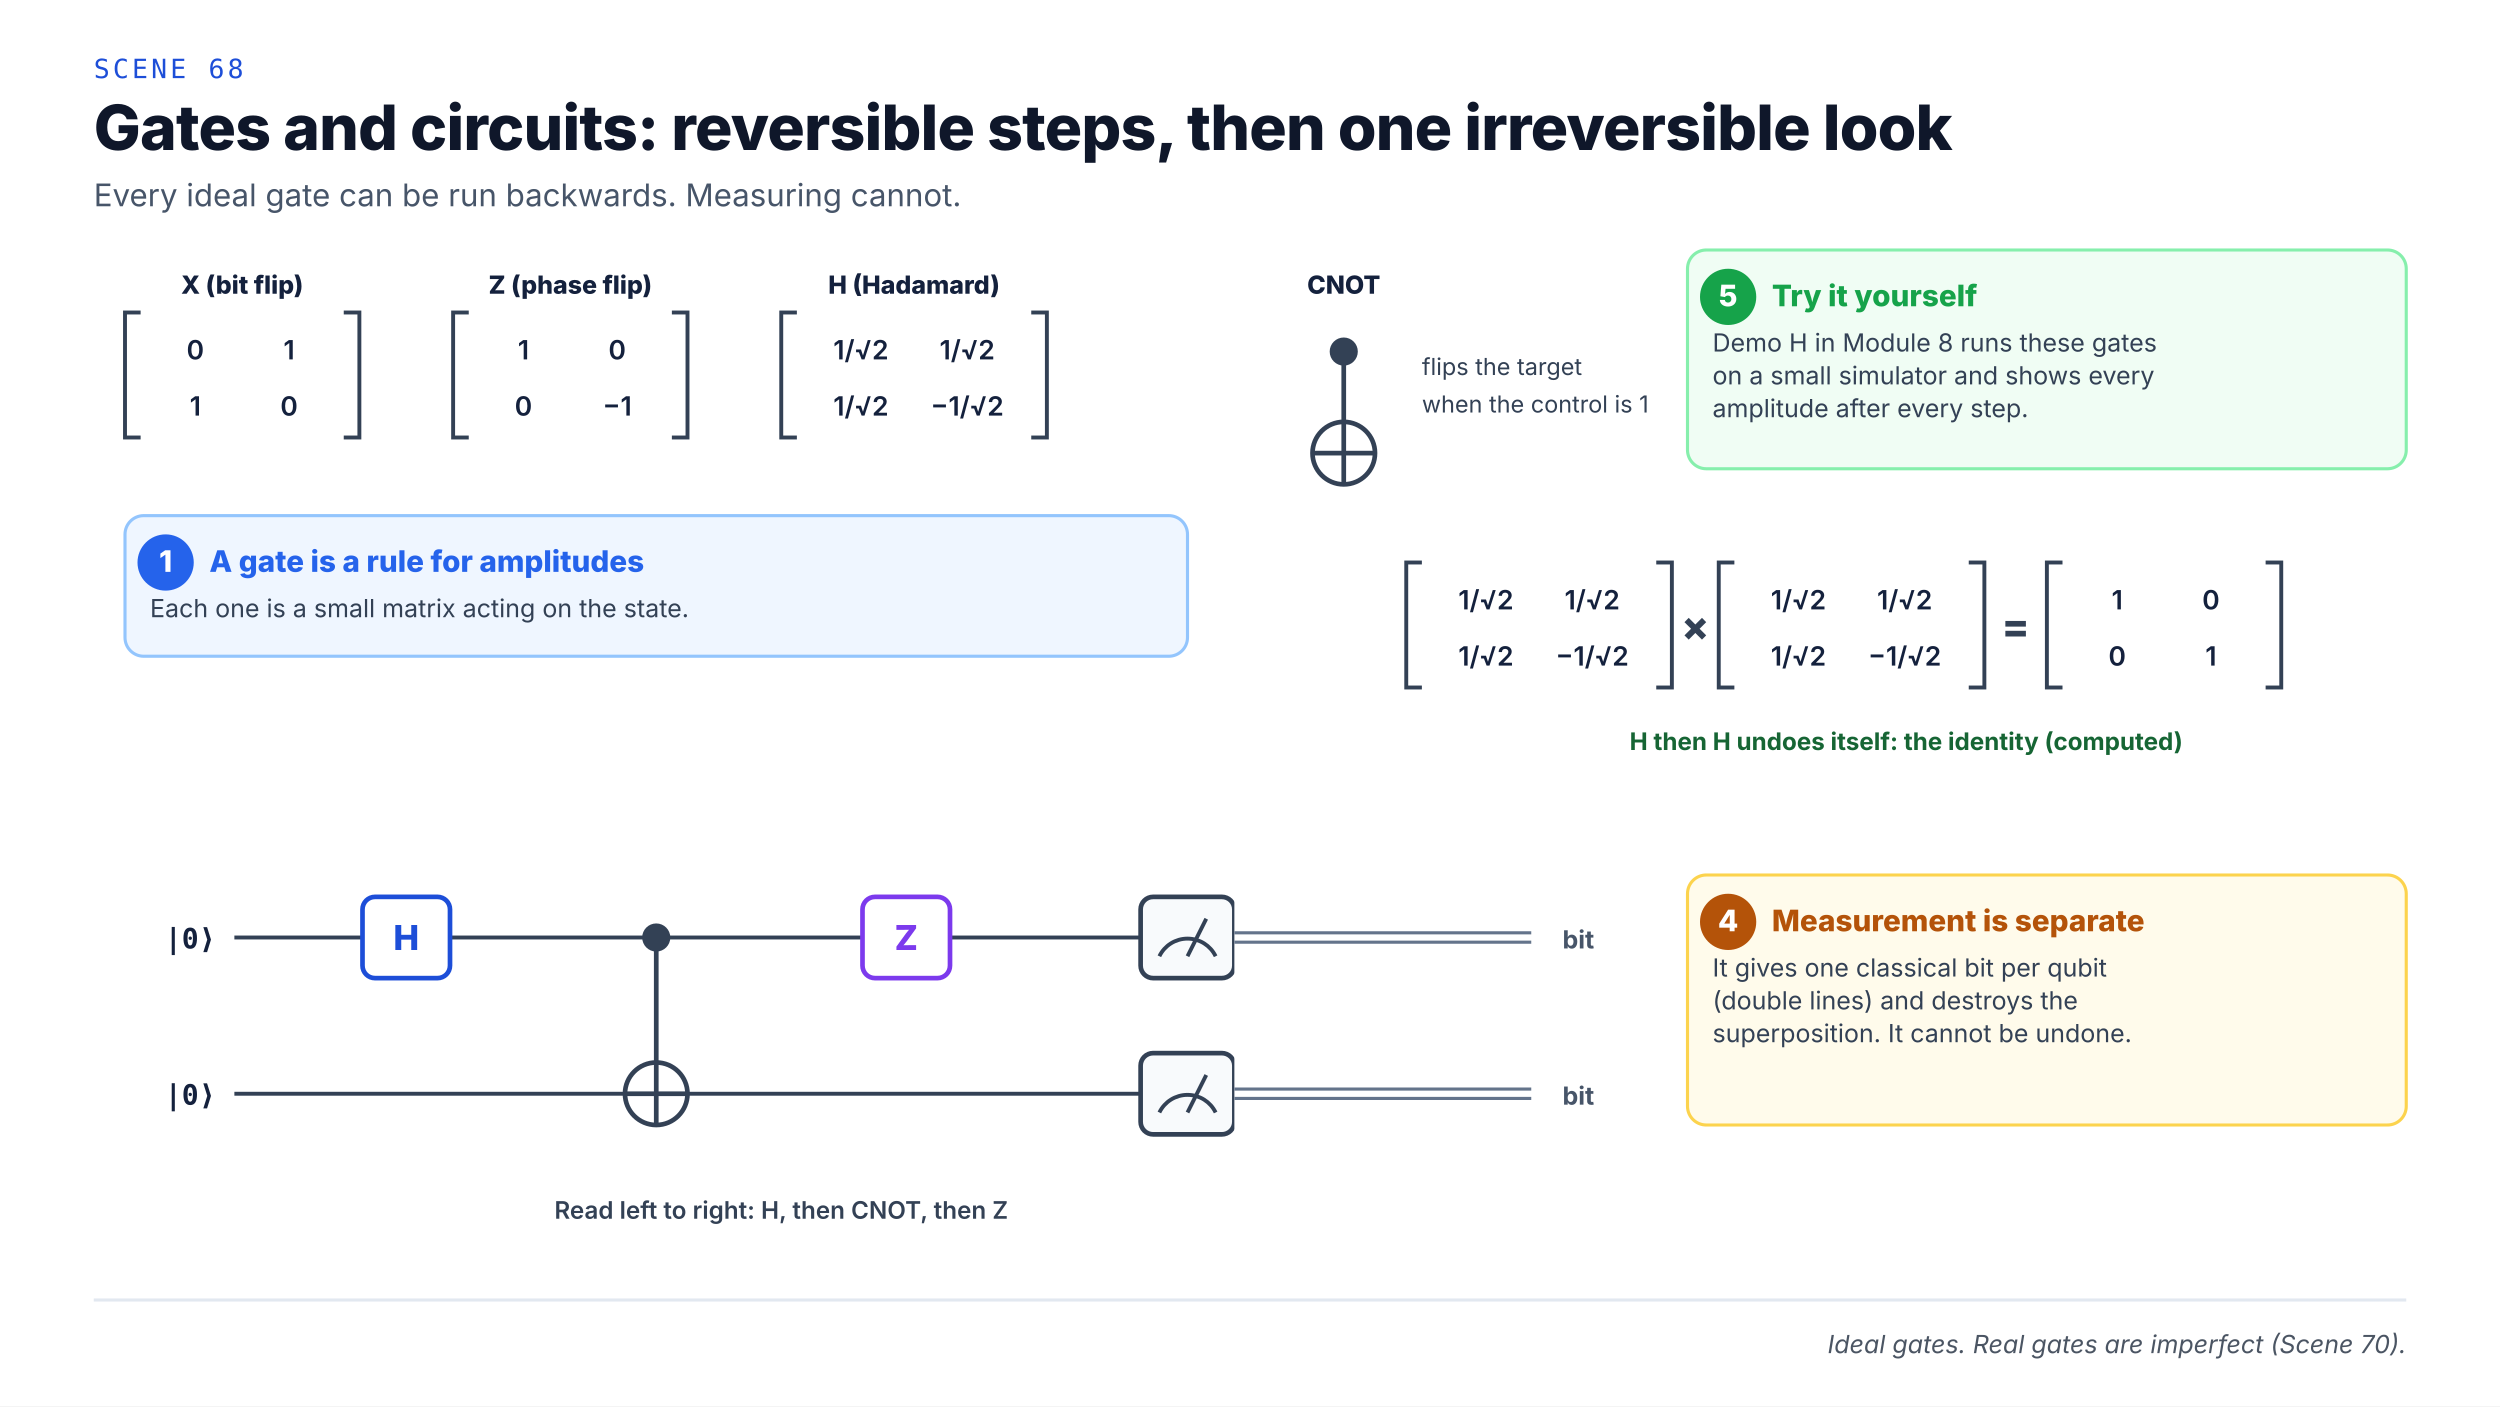
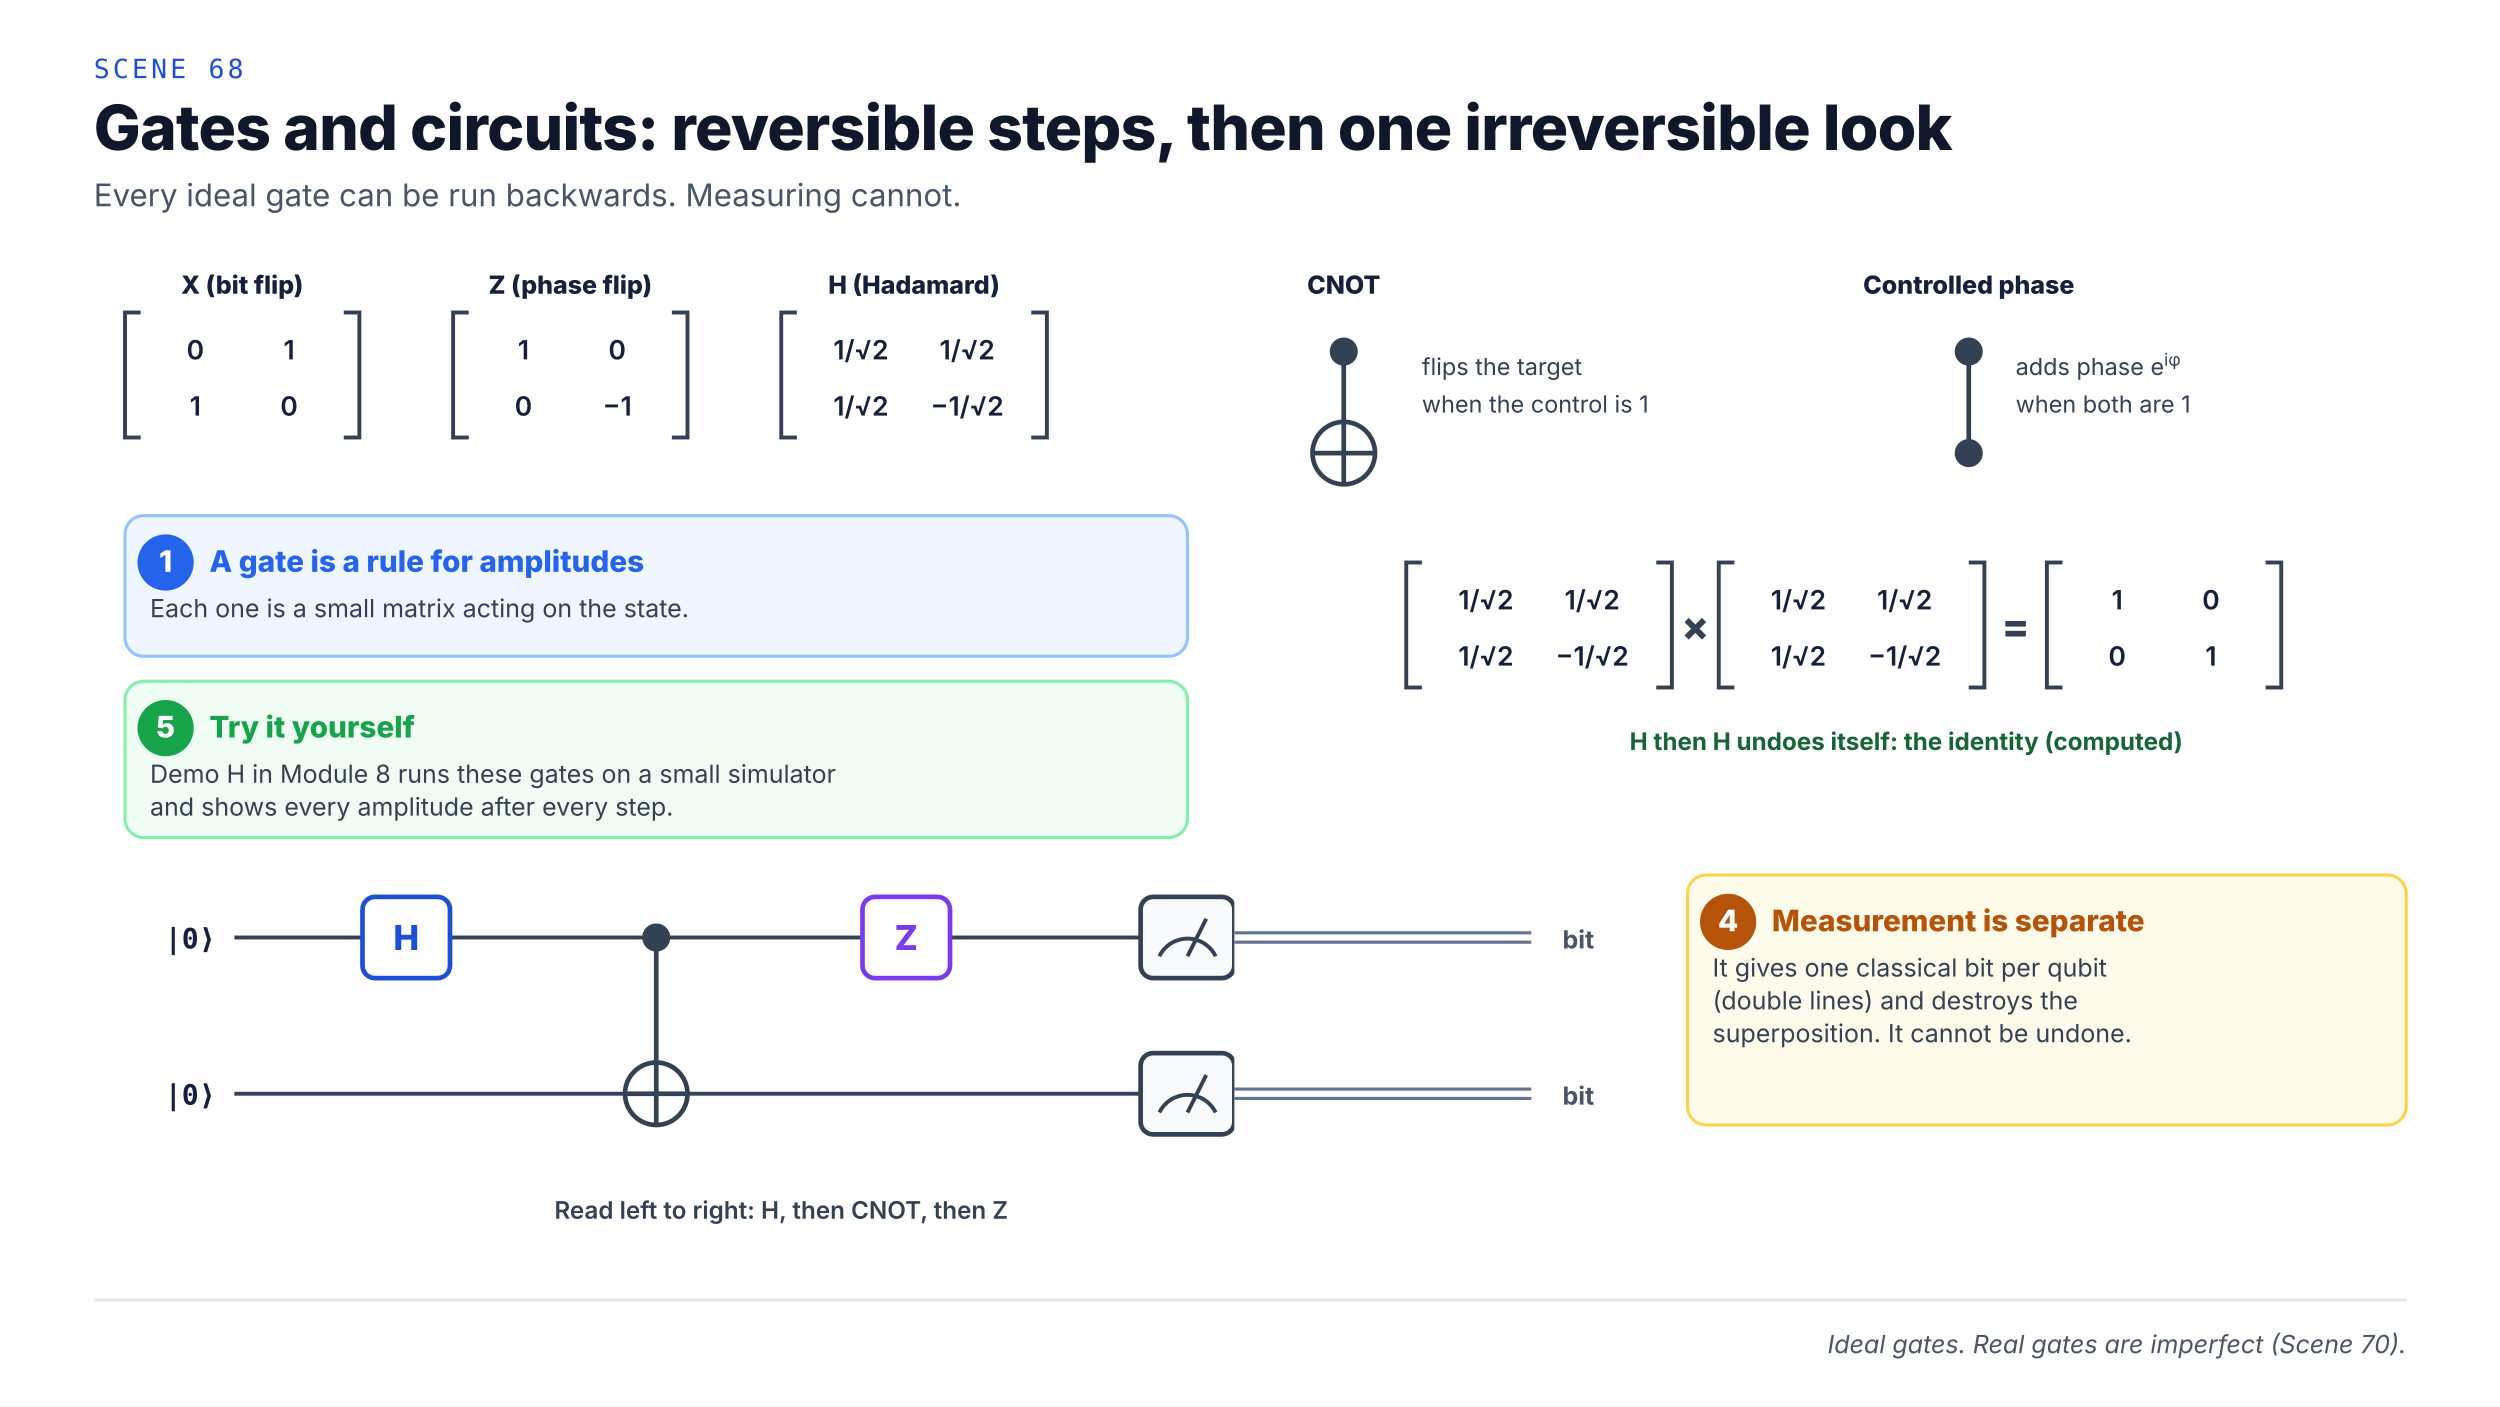
<svg xmlns="http://www.w3.org/2000/svg" viewBox="0 0 1600 900" width="1600" height="900" font-family="Inter, Arial, sans-serif">
  <style>
    .bg{fill:#ffffff}
    text{font-family:Inter,'Helvetica Neue',Arial,sans-serif;fill:#1f2937}
    .k{font-family:'JetBrains Mono',Menlo,Consolas,monospace;font-size:17px;letter-spacing:2px;fill:#1d4ed8}
    .h{font-size:34px;font-weight:700;fill:#14213d}
    .t{font-size:21px}
    .tb{font-size:21px;font-weight:700;fill:#14213d}
    .s{font-size:17px;fill:#4b5563}
    .sb{font-size:17px;font-weight:700;fill:#14213d}
    .m{font-family:'JetBrains Mono',Menlo,Consolas,monospace;font-size:16px;fill:#14213d}
    .note{font-size:16px;font-style:italic;fill:#4b5563}
    .box{fill:#f8fafc;stroke:#64748b;stroke-width:2}
    .boxw{fill:#ffffff;stroke:#64748b;stroke-width:2}
    .bound{fill:none;stroke:#14213d;stroke-width:5}
    .hz{fill:#fef2f2;stroke:#b91c1c;stroke-width:3;stroke-dasharray:12 8}
    .lab{fill:#ffffff;stroke:#cbd5e1;stroke-width:1}
    .wire{fill:none;stroke:#334155;stroke-width:3}
    .coil{fill:none;stroke:#b45309;stroke-width:4}
    .field{fill:none;stroke:#1d4ed8;stroke-width:2;stroke-dasharray:6 6;opacity:.75}
    .a-energy{stroke:#c2410c;stroke-width:5;fill:none}
    .a-signal{stroke:#1d4ed8;stroke-width:5;fill:none}
    .a-plain{stroke:#15803d;stroke-width:5;fill:none}
    .a-crypto{stroke:#7e22ce;stroke-width:5;fill:none}
    .a-admin{stroke:#4b5563;stroke-width:4;fill:none;stroke-dasharray:12 9}
    .c-energy{fill:#c2410c}.c-signal{fill:#1d4ed8}.c-plain{fill:#15803d}.c-crypto{fill:#7e22ce}.c-admin{fill:#4b5563}.c-hazard{fill:#b91c1c}
  </style>
  <defs>
    <marker id="m-energy" viewBox="0 0 12 12" refX="11" refY="6" markerWidth="5" markerHeight="5" orient="auto">
      <path d="M0,0 L12,6 L0,12 Z" class="c-energy" />
    </marker>
    <marker id="ms-energy" viewBox="0 0 12 12" refX="1" refY="6" markerWidth="5" markerHeight="5" orient="auto">
      <path d="M12,0 L0,6 L12,12 Z" class="c-energy" />
    </marker>
    <marker id="m-signal" viewBox="0 0 12 12" refX="11" refY="6" markerWidth="5" markerHeight="5" orient="auto">
      <path d="M0,0 L12,6 L0,12 Z" class="c-signal" />
    </marker>
    <marker id="ms-signal" viewBox="0 0 12 12" refX="1" refY="6" markerWidth="5" markerHeight="5" orient="auto">
      <path d="M12,0 L0,6 L12,12 Z" class="c-signal" />
    </marker>
    <marker id="m-plain" viewBox="0 0 12 12" refX="11" refY="6" markerWidth="5" markerHeight="5" orient="auto">
      <path d="M0,0 L12,6 L0,12 Z" class="c-plain" />
    </marker>
    <marker id="ms-plain" viewBox="0 0 12 12" refX="1" refY="6" markerWidth="5" markerHeight="5" orient="auto">
      <path d="M12,0 L0,6 L12,12 Z" class="c-plain" />
    </marker>
    <marker id="m-crypto" viewBox="0 0 12 12" refX="11" refY="6" markerWidth="5" markerHeight="5" orient="auto">
      <path d="M0,0 L12,6 L0,12 Z" class="c-crypto" />
    </marker>
    <marker id="ms-crypto" viewBox="0 0 12 12" refX="1" refY="6" markerWidth="5" markerHeight="5" orient="auto">
      <path d="M12,0 L0,6 L12,12 Z" class="c-crypto" />
    </marker>
    <marker id="m-admin" viewBox="0 0 12 12" refX="11" refY="6" markerWidth="5" markerHeight="5" orient="auto">
      <path d="M0,0 L12,6 L0,12 Z" class="c-admin" />
    </marker>
    <marker id="ms-admin" viewBox="0 0 12 12" refX="1" refY="6" markerWidth="5" markerHeight="5" orient="auto">
      <path d="M12,0 L0,6 L12,12 Z" class="c-admin" />
    </marker>
  </defs>
  <rect class="bg" width="1600" height="900" />
  <text x="60" y="50" class="k">SCENE 68</text>
  <text x="60" y="96" style="font-size:40px;font-weight:800;fill:#0f172a;letter-spacing:-0.5px">Gates and circuits: reversible steps, then one irreversible look</text>
  <text x="60" y="132" style="font-size:20px;fill:#475569">Every ideal gate can be run backwards. Measuring cannot.</text>
  <g data-f="1">
    <text x="155.0" y="188" text-anchor="middle" style="font-size:16px;font-weight:800;fill:#14213d">X (bit flip)</text>
    <path d="M90,200 L80,200 L80,280 L90,280" fill="none" stroke="#334155" stroke-width="2.5" />
    <path d="M220,200 L230,200 L230,280 L220,280" fill="none" stroke="#334155" stroke-width="2.5" />
    <text x="125.0" y="230" text-anchor="middle" style="font-size:17px;font-weight:600;fill:#14213d">0</text>
    <text x="185.0" y="230" text-anchor="middle" style="font-size:17px;font-weight:600;fill:#14213d">1</text>
    <text x="125.0" y="266" text-anchor="middle" style="font-size:17px;font-weight:600;fill:#14213d">1</text>
    <text x="185.0" y="266" text-anchor="middle" style="font-size:17px;font-weight:600;fill:#14213d">0</text>
    <text x="365.0" y="188" text-anchor="middle" style="font-size:16px;font-weight:800;fill:#14213d">Z (phase flip)</text>
    <path d="M300,200 L290,200 L290,280 L300,280" fill="none" stroke="#334155" stroke-width="2.5" />
    <path d="M430,200 L440,200 L440,280 L430,280" fill="none" stroke="#334155" stroke-width="2.5" />
    <text x="335.0" y="230" text-anchor="middle" style="font-size:17px;font-weight:600;fill:#14213d">1</text>
    <text x="395.0" y="230" text-anchor="middle" style="font-size:17px;font-weight:600;fill:#14213d">0</text>
    <text x="335.0" y="266" text-anchor="middle" style="font-size:17px;font-weight:600;fill:#14213d">0</text>
    <text x="395.0" y="266" text-anchor="middle" style="font-size:17px;font-weight:600;fill:#14213d">−1</text>
    <text x="585.0" y="188" text-anchor="middle" style="font-size:16px;font-weight:800;fill:#14213d">H (Hadamard)</text>
    <path d="M510,200 L500,200 L500,280 L510,280" fill="none" stroke="#334155" stroke-width="2.5" />
    <path d="M660,200 L670,200 L670,280 L660,280" fill="none" stroke="#334155" stroke-width="2.5" />
    <text x="551.0" y="230" text-anchor="middle" style="font-size:17px;font-weight:600;fill:#14213d">1/√2</text>
    <text x="619.0" y="230" text-anchor="middle" style="font-size:17px;font-weight:600;fill:#14213d">1/√2</text>
    <text x="551.0" y="266" text-anchor="middle" style="font-size:17px;font-weight:600;fill:#14213d">1/√2</text>
    <text x="619.0" y="266" text-anchor="middle" style="font-size:17px;font-weight:600;fill:#14213d">−1/√2</text>
    <text x="860" y="188" text-anchor="middle" style="font-size:16px;font-weight:800;fill:#14213d">CNOT</text>
    <path d="M860,225 L860,310" stroke="#334155" stroke-width="3" />
    <circle cx="860" cy="225" r="9" fill="#334155" />
    <circle cx="860" cy="290" r="20" fill="#ffffff" stroke="#334155" stroke-width="3" />
    <path d="M840,290 L880,290 M860,270 L860,310" stroke="#334155" stroke-width="3" />
    <text x="910" y="240" text-anchor="start" style="font-size:15px;font-weight:400;fill:#334155">flips the target</text>
    <text x="910" y="264" text-anchor="start" style="font-size:15px;font-weight:400;fill:#334155">when the control is 1</text>
    <text x="1260" y="188" text-anchor="middle" style="font-size:16px;font-weight:800;fill:#14213d">Controlled phase</text>
    <path d="M1260,225 L1260,290" stroke="#334155" stroke-width="3" />
    <circle cx="1260" cy="225" r="9" fill="#334155" />
    <circle cx="1260" cy="290" r="9" fill="#334155" />
-     <text x="1290" y="240" text-anchor="start" style="font-size:15px;font-weight:400;fill:#334155">adds phase e^{iφ}</text>
+     <text x="1290" y="240" style="font-size:15px;font-weight:400;fill:#334155">adds phase e<tspan dy="-6" style="font-size:11px">iφ</tspan>
+     </text>
    <text x="1290" y="264" text-anchor="start" style="font-size:15px;font-weight:400;fill:#334155">when both are 1</text>
    <rect x="80" y="330" width="680" height="90" rx="12" fill="#eff6ff" stroke="#93c5fd" stroke-width="2" />
    <circle cx="106" cy="360" r="18" fill="#2563eb" />
    <text x="106" y="366" text-anchor="middle" style="font-size:19px;font-weight:800;fill:#ffffff">1</text>
    <text x="134" y="366" text-anchor="start" style="font-size:19px;font-weight:800;fill:#2563eb">A gate is a rule for amplitudes</text>
    <text x="96" y="395" text-anchor="start" style="font-size:16px;font-weight:400;fill:#334155">Each one is a small matrix acting on the state.</text>
  </g>
  <g data-f="2">
    <path d="M910,360 L900,360 L900,440 L910,440" fill="none" stroke="#334155" stroke-width="2.5" />
    <path d="M1060,360 L1070,360 L1070,440 L1060,440" fill="none" stroke="#334155" stroke-width="2.5" />
    <text x="951.0" y="390" text-anchor="middle" style="font-size:17px;font-weight:600;fill:#14213d">1/√2</text>
    <text x="1019.0" y="390" text-anchor="middle" style="font-size:17px;font-weight:600;fill:#14213d">1/√2</text>
    <text x="951.0" y="426" text-anchor="middle" style="font-size:17px;font-weight:600;fill:#14213d">1/√2</text>
    <text x="1019.0" y="426" text-anchor="middle" style="font-size:17px;font-weight:600;fill:#14213d">−1/√2</text>
    <text x="1085" y="410" text-anchor="middle" style="font-size:26px;font-weight:800;fill:#334155">×</text>
    <path d="M1110,360 L1100,360 L1100,440 L1110,440" fill="none" stroke="#334155" stroke-width="2.5" />
    <path d="M1260,360 L1270,360 L1270,440 L1260,440" fill="none" stroke="#334155" stroke-width="2.5" />
    <text x="1151.0" y="390" text-anchor="middle" style="font-size:17px;font-weight:600;fill:#14213d">1/√2</text>
    <text x="1219.0" y="390" text-anchor="middle" style="font-size:17px;font-weight:600;fill:#14213d">1/√2</text>
    <text x="1151.0" y="426" text-anchor="middle" style="font-size:17px;font-weight:600;fill:#14213d">1/√2</text>
    <text x="1219.0" y="426" text-anchor="middle" style="font-size:17px;font-weight:600;fill:#14213d">−1/√2</text>
    <text x="1290" y="410" text-anchor="middle" style="font-size:26px;font-weight:800;fill:#334155">=</text>
    <path d="M1320,360 L1310,360 L1310,440 L1320,440" fill="none" stroke="#334155" stroke-width="2.5" />
    <path d="M1450,360 L1460,360 L1460,440 L1450,440" fill="none" stroke="#334155" stroke-width="2.5" />
    <text x="1355.0" y="390" text-anchor="middle" style="font-size:17px;font-weight:600;fill:#14213d">1</text>
    <text x="1415.0" y="390" text-anchor="middle" style="font-size:17px;font-weight:600;fill:#14213d">0</text>
    <text x="1355.0" y="426" text-anchor="middle" style="font-size:17px;font-weight:600;fill:#14213d">0</text>
    <text x="1415.0" y="426" text-anchor="middle" style="font-size:17px;font-weight:600;fill:#14213d">1</text>
    <text x="1220" y="480" text-anchor="middle" style="font-size:15.5px;font-weight:700;fill:#166534">H then H undoes itself: the identity (computed)</text>
  </g>
  <g data-f="3">
    <path d="M150,600 L900,600" stroke="#334155" stroke-width="2.5" />
    <text x="138" y="607" text-anchor="end" style="font-family:'JetBrains Mono',Menlo,Consolas,monospace;font-size:18px;font-weight:700;fill:#14213d">|0⟩</text>
    <path d="M150,700 L900,700" stroke="#334155" stroke-width="2.5" />
    <text x="138" y="707" text-anchor="end" style="font-family:'JetBrains Mono',Menlo,Consolas,monospace;font-size:18px;font-weight:700;fill:#14213d">|0⟩</text>
    <rect x="232" y="574" width="56" height="52" rx="8" fill="#ffffff" stroke="#1d4ed8" stroke-width="3" />
    <text x="260" y="608" text-anchor="middle" style="font-size:22px;font-weight:800;fill:#1d4ed8">H</text>
    <path d="M420,600 L420,720" stroke="#334155" stroke-width="3" />
    <circle cx="420" cy="600" r="9" fill="#334155" />
    <circle cx="420" cy="700" r="20" fill="#ffffff" stroke="#334155" stroke-width="3" />
    <path d="M400,700 L440,700 M420,680 L420,720" stroke="#334155" stroke-width="3" />
    <rect x="552" y="574" width="56" height="52" rx="8" fill="#ffffff" stroke="#7c3aed" stroke-width="3" />
    <text x="580" y="608" text-anchor="middle" style="font-size:22px;font-weight:800;fill:#7c3aed">Z</text>
    <text x="500" y="780" text-anchor="middle" style="font-size:15.5px;font-weight:600;fill:#334155">Read left to right: H, then CNOT, then Z</text>
  </g>
  <g data-f="4">
    <rect x="730" y="574" width="60" height="52" rx="8" fill="#f8fafc" stroke="#334155" stroke-width="3" />
    <path d="M742,612 A20,20 0 0 1 778,612" fill="none" stroke="#334155" stroke-width="2.5" />
    <path d="M760,612 L772,588" stroke="#334155" stroke-width="2.5" />
    <rect x="730" y="674" width="60" height="52" rx="8" fill="#f8fafc" stroke="#334155" stroke-width="3" />
    <path d="M742,712 A20,20 0 0 1 778,712" fill="none" stroke="#334155" stroke-width="2.5" />
    <path d="M760,712 L772,688" stroke="#334155" stroke-width="2.5" />
    <rect x="790" y="560" width="120" height="180" fill="#ffffff" />
    <path d="M790,597 L980,597 M790,603 L980,603" stroke="#64748b" stroke-width="2" />
    <path d="M790,697 L980,697 M790,703 L980,703" stroke="#64748b" stroke-width="2" />
    <text x="1000" y="607" text-anchor="start" style="font-size:16px;font-weight:700;fill:#475569">bit</text>
    <text x="1000" y="707" text-anchor="start" style="font-size:16px;font-weight:700;fill:#475569">bit</text>
    <rect x="1080" y="560" width="460" height="160" rx="12" fill="#fffbeb" stroke="#fcd34d" stroke-width="2" />
    <circle cx="1106" cy="590" r="18" fill="#b45309" />
    <text x="1106" y="596" text-anchor="middle" style="font-size:19px;font-weight:800;fill:#ffffff">4</text>
    <text x="1134" y="596" text-anchor="start" style="font-size:19px;font-weight:800;fill:#b45309">Measurement is separate</text>
    <text x="1096" y="625" text-anchor="start" style="font-size:16px;font-weight:400;fill:#334155">
      <tspan x="1096" dy="0">It gives one classical bit per qubit</tspan>
      <tspan x="1096" dy="21">(double lines) and destroys the</tspan>
      <tspan x="1096" dy="21">superposition. It cannot be undone.</tspan>
    </text>
  </g>
  <g data-f="5">
-     <rect x="1080" y="160" width="460" height="140" rx="12" fill="#f0fdf4" stroke="#86efac" stroke-width="2" />
-     <circle cx="1106" cy="190" r="18" fill="#16a34a" />
-     <text x="1106" y="196" text-anchor="middle" style="font-size:19px;font-weight:800;fill:#ffffff">5</text>
-     <text x="1134" y="196" text-anchor="start" style="font-size:19px;font-weight:800;fill:#16a34a">Try it yourself</text>
-     <text x="1096" y="225" text-anchor="start" style="font-size:16px;font-weight:400;fill:#334155">
-       <tspan x="1096" dy="0">Demo H in Module 8 runs these gates</tspan>
-       <tspan x="1096" dy="21">on a small simulator and shows every</tspan>
-       <tspan x="1096" dy="21">amplitude after every step.</tspan>
+     <rect x="80" y="436" width="680" height="100" rx="12" fill="#f0fdf4" stroke="#86efac" stroke-width="2" />
+     <circle cx="106" cy="466" r="18" fill="#16a34a" />
+     <text x="106" y="472" text-anchor="middle" style="font-size:19px;font-weight:800;fill:#ffffff">5</text>
+     <text x="134" y="472" text-anchor="start" style="font-size:19px;font-weight:800;fill:#16a34a">Try it yourself</text>
+     <text x="96" y="501" text-anchor="start" style="font-size:16px;font-weight:400;fill:#334155">
+       <tspan x="96" dy="0">Demo H in Module 8 runs these gates on a small simulator</tspan>
+       <tspan x="96" dy="21">and shows every amplitude after every step.</tspan>
    </text>
  </g>
  <g class="legend">
    <line x1="60" y1="832" x2="1540" y2="832" stroke="#e2e8f0" stroke-width="2" />
    <text x="1540" y="866" class="note" text-anchor="end">Ideal gates. Real gates are imperfect (Scene 70).</text>
  </g>
</svg>
